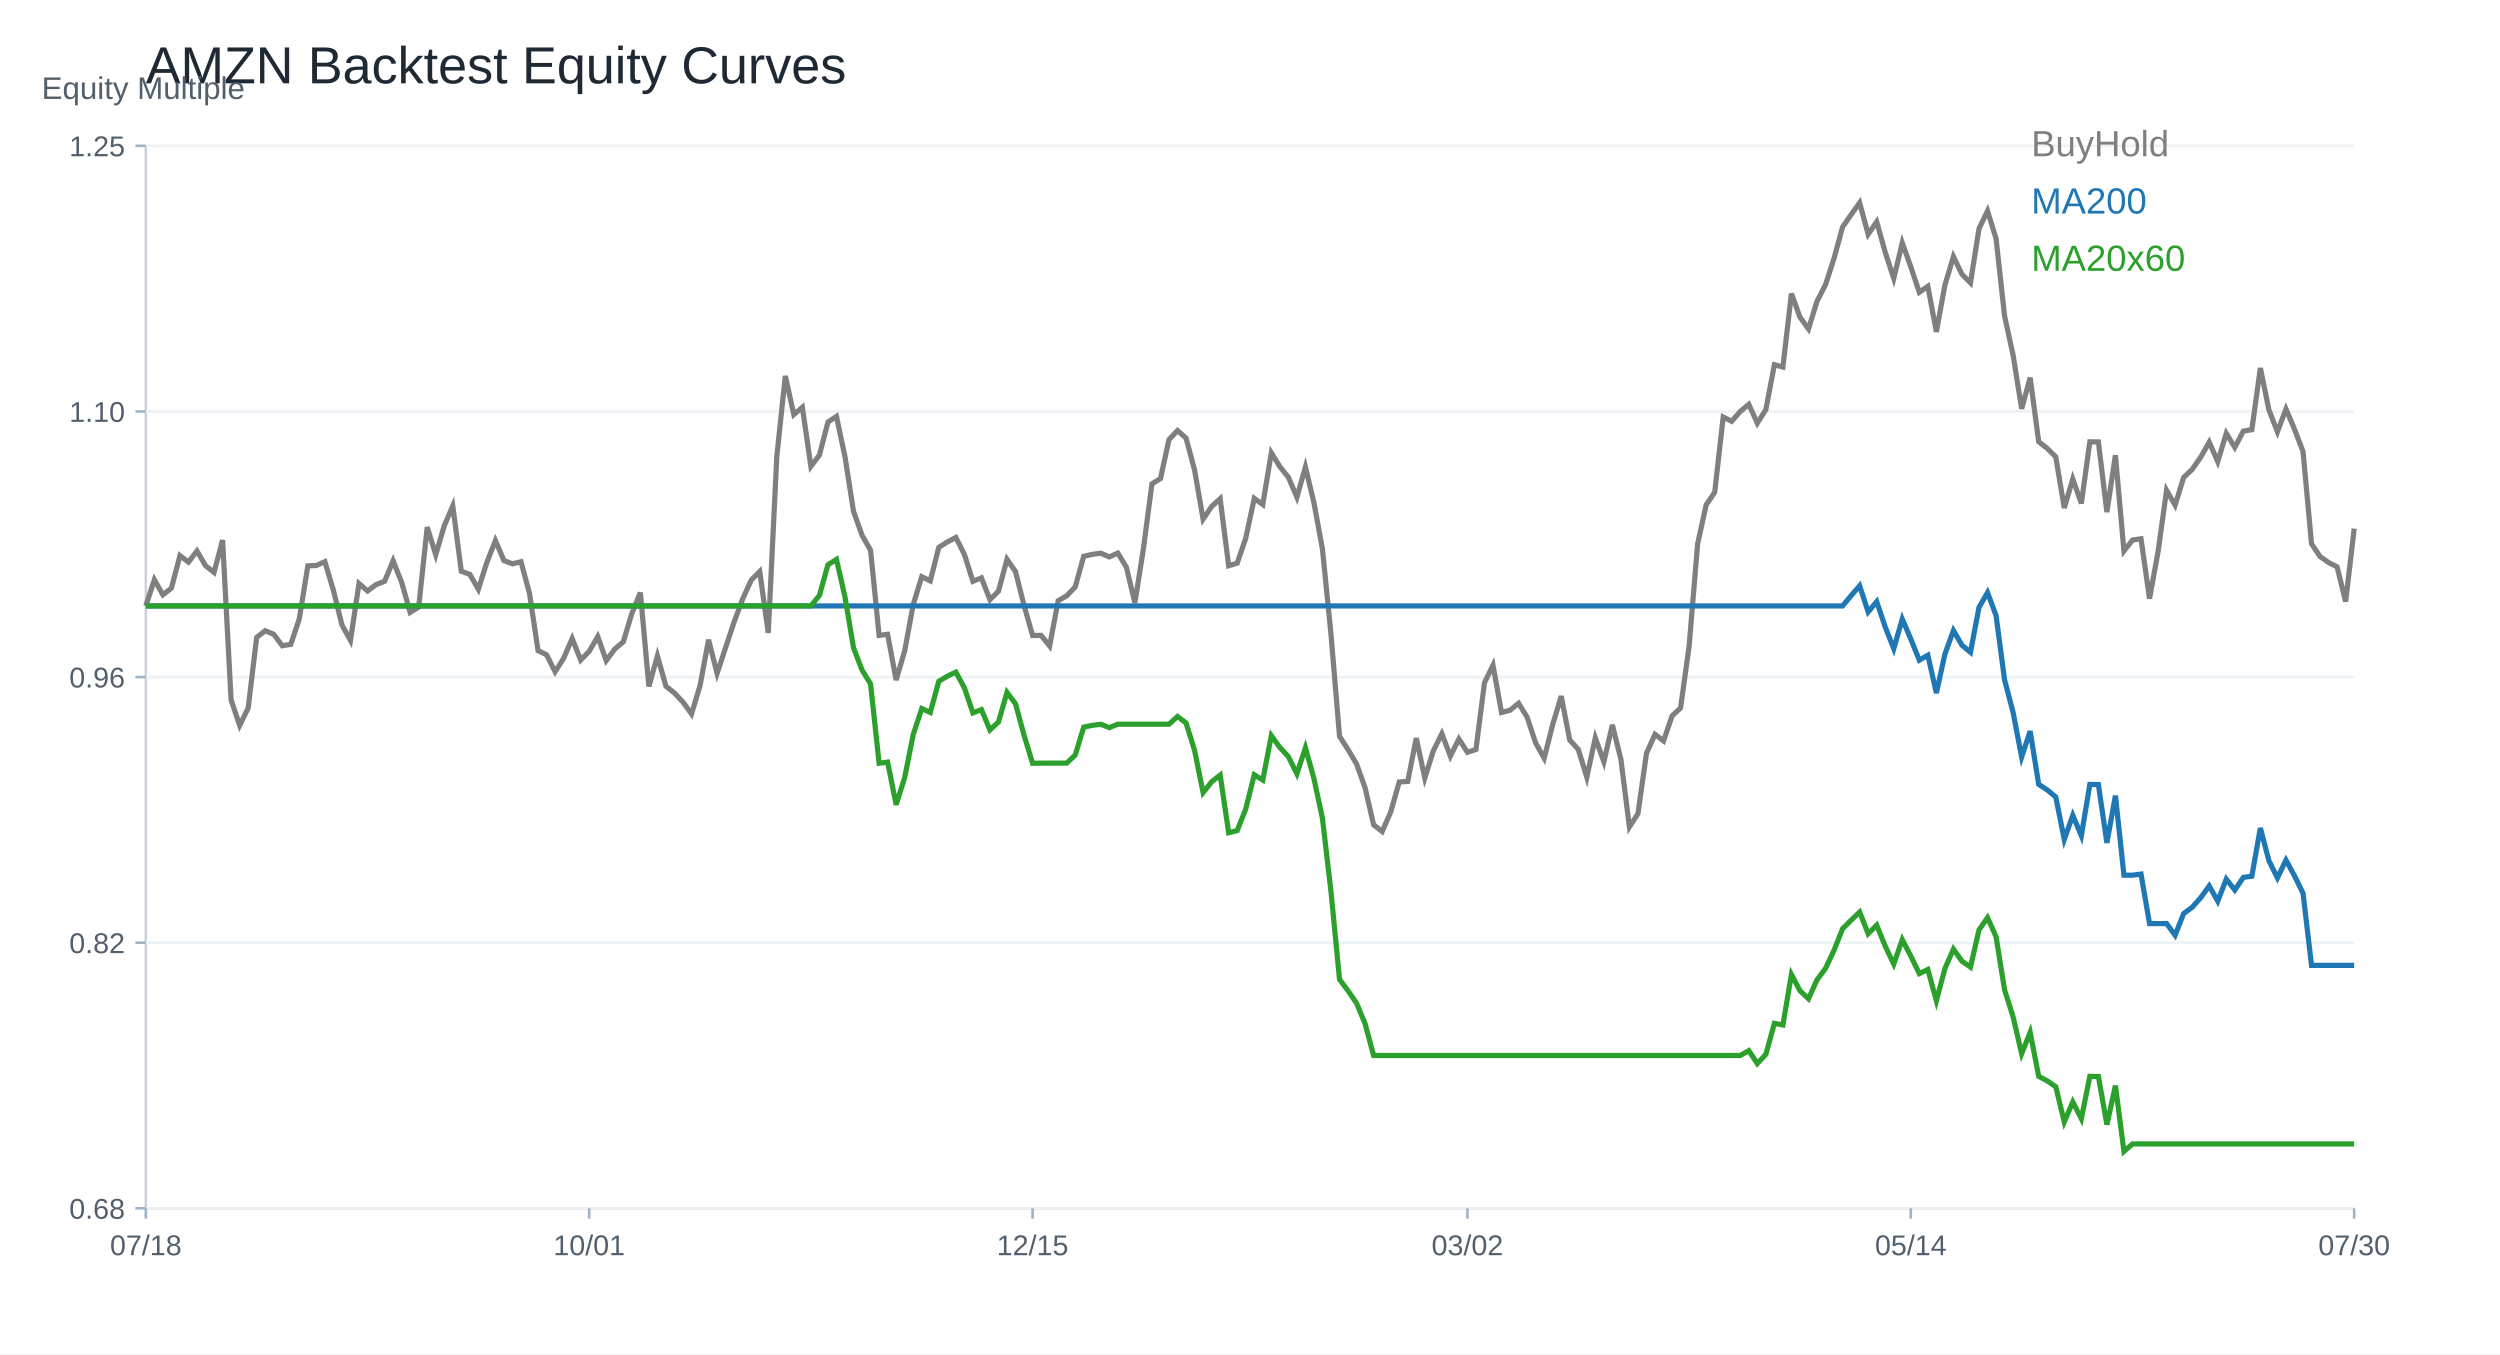
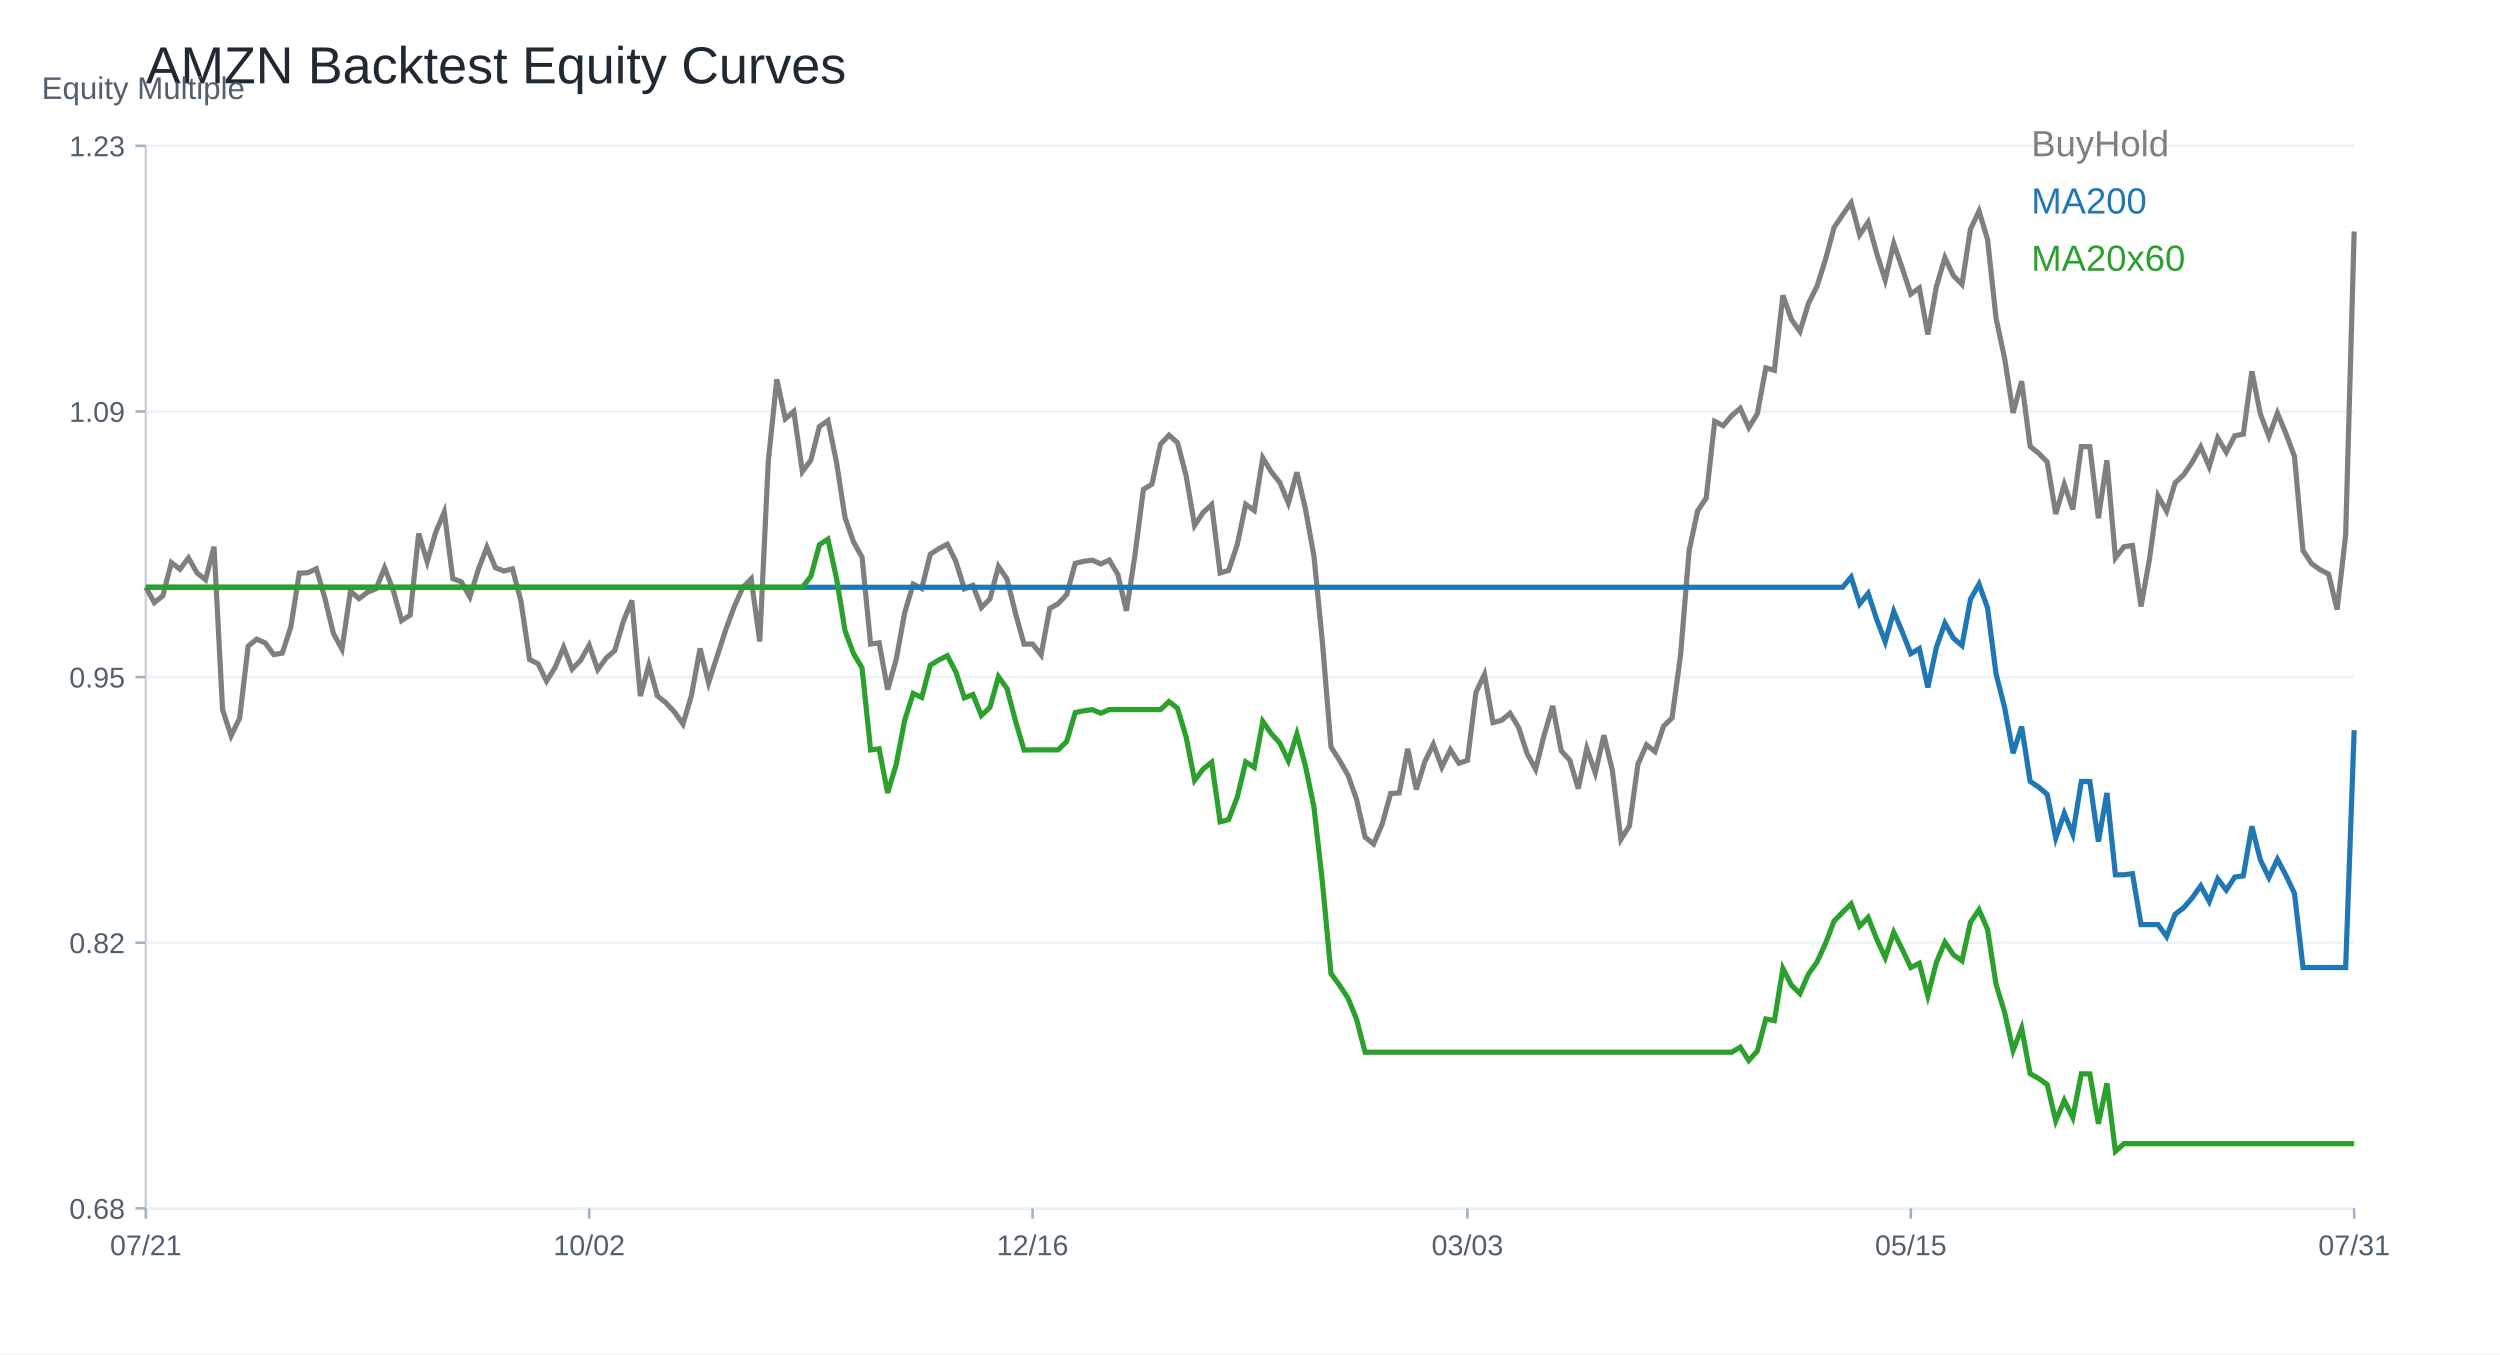
<svg xmlns="http://www.w3.org/2000/svg" width="960" height="520" viewBox="0 0 960 520">
  <rect width="100%" height="100%" fill="white" />
  <text x="56.00" y="32.00" font-size="20" font-family="Arial" fill="#1f2933" text-anchor="start">AMZN Backtest Equity Curves</text>
  <line x1="56" y1="464" x2="904" y2="464" stroke="#cbd2d9" />
  <line x1="56" y1="56" x2="56" y2="464" stroke="#cbd2d9" />
  <text x="16.00" y="38.00" font-size="12" font-family="Arial" fill="#52606d" text-anchor="start">Equity Multiple</text>
  <line x1="56" y1="464.00" x2="904" y2="464.00" stroke="#edf2f7" />
  <line x1="52" y1="464.00" x2="56" y2="464.00" stroke="#9fb3c8" />
  <text x="48.00" y="468.00" font-size="11" font-family="Arial" fill="#52606d" text-anchor="end">0.68</text>
  <line x1="56" y1="362.00" x2="904" y2="362.00" stroke="#edf2f7" />
  <line x1="52" y1="362.00" x2="56" y2="362.00" stroke="#9fb3c8" />
  <text x="48.00" y="366.00" font-size="11" font-family="Arial" fill="#52606d" text-anchor="end">0.82</text>
  <line x1="56" y1="260.00" x2="904" y2="260.00" stroke="#edf2f7" />
  <line x1="52" y1="260.00" x2="56" y2="260.00" stroke="#9fb3c8" />
-   <text x="48.00" y="264.00" font-size="11" font-family="Arial" fill="#52606d" text-anchor="end">0.96</text>
+   <text x="48.00" y="264.00" font-size="11" font-family="Arial" fill="#52606d" text-anchor="end">0.95</text>
  <line x1="56" y1="158.00" x2="904" y2="158.00" stroke="#edf2f7" />
  <line x1="52" y1="158.00" x2="56" y2="158.00" stroke="#9fb3c8" />
-   <text x="48.00" y="162.00" font-size="11" font-family="Arial" fill="#52606d" text-anchor="end">1.10</text>
+   <text x="48.00" y="162.00" font-size="11" font-family="Arial" fill="#52606d" text-anchor="end">1.09</text>
  <line x1="56" y1="56.00" x2="904" y2="56.00" stroke="#edf2f7" />
  <line x1="52" y1="56.00" x2="56" y2="56.00" stroke="#9fb3c8" />
-   <text x="48.00" y="60.00" font-size="11" font-family="Arial" fill="#52606d" text-anchor="end">1.25</text>
+   <text x="48.00" y="60.00" font-size="11" font-family="Arial" fill="#52606d" text-anchor="end">1.23</text>
  <line x1="56.00" y1="464" x2="56.00" y2="468" stroke="#9fb3c8" />
-   <text x="56.00" y="482.00" font-size="11" font-family="Arial" fill="#52606d" text-anchor="middle">07/18</text>
+   <text x="56.00" y="482.00" font-size="11" font-family="Arial" fill="#52606d" text-anchor="middle">07/21</text>
  <line x1="226.25" y1="464" x2="226.25" y2="468" stroke="#9fb3c8" />
-   <text x="226.25" y="482.00" font-size="11" font-family="Arial" fill="#52606d" text-anchor="middle">10/01</text>
+   <text x="226.25" y="482.00" font-size="11" font-family="Arial" fill="#52606d" text-anchor="middle">10/02</text>
  <line x1="396.51" y1="464" x2="396.51" y2="468" stroke="#9fb3c8" />
-   <text x="396.51" y="482.00" font-size="11" font-family="Arial" fill="#52606d" text-anchor="middle">12/15</text>
+   <text x="396.51" y="482.00" font-size="11" font-family="Arial" fill="#52606d" text-anchor="middle">12/16</text>
  <line x1="563.49" y1="464" x2="563.49" y2="468" stroke="#9fb3c8" />
-   <text x="563.49" y="482.00" font-size="11" font-family="Arial" fill="#52606d" text-anchor="middle">03/02</text>
+   <text x="563.49" y="482.00" font-size="11" font-family="Arial" fill="#52606d" text-anchor="middle">03/03</text>
  <line x1="733.75" y1="464" x2="733.75" y2="468" stroke="#9fb3c8" />
-   <text x="733.75" y="482.00" font-size="11" font-family="Arial" fill="#52606d" text-anchor="middle">05/14</text>
+   <text x="733.75" y="482.00" font-size="11" font-family="Arial" fill="#52606d" text-anchor="middle">05/15</text>
  <line x1="904.00" y1="464" x2="904.00" y2="468" stroke="#9fb3c8" />
-   <text x="904.00" y="482.00" font-size="11" font-family="Arial" fill="#52606d" text-anchor="middle">07/30</text>
-   <polyline fill="none" stroke="#7f7f7f" stroke-width="2" points="56.00,232.67 59.27,222.63 62.55,228.42 65.82,225.83 69.10,213.34 72.37,215.85 75.64,211.57 78.92,217.21 82.19,219.81 85.47,207.39 88.74,268.73 92.02,278.55 95.29,271.90 98.56,244.77 101.84,242.18 105.11,243.57 108.39,247.97 111.66,247.44 114.93,237.64 118.21,217.30 121.48,217.14 124.76,215.69 128.03,226.71 131.31,240.02 134.58,245.91 137.85,224.08 141.13,226.93 144.40,224.50 147.68,223.20 150.95,215.34 154.22,223.58 157.50,235.17 160.77,233.11 164.05,202.41 167.32,213.03 170.59,201.90 173.87,194.30 177.14,219.36 180.42,220.57 183.69,226.27 186.97,215.88 190.24,207.58 193.51,215.27 196.79,216.51 200.06,215.72 203.34,227.92 206.61,249.84 209.88,251.43 213.16,257.95 216.43,252.79 219.71,245.22 222.98,253.46 226.25,250.10 229.53,244.46 232.80,253.65 236.08,249.24 239.35,246.45 242.63,235.55 245.90,227.57 249.17,263.59 252.45,251.87 255.72,263.53 259.00,266.13 262.27,269.61 265.54,274.15 268.82,263.25 272.09,245.66 275.37,258.59 278.64,248.64 281.92,238.75 285.19,230.01 288.46,222.78 291.74,219.46 295.01,243.03 298.29,175.35 301.56,144.36 304.83,159.19 308.11,156.40 311.38,179.09 314.66,174.75 317.93,162.11 321.20,159.89 324.48,175.42 327.75,196.39 331.03,205.55 334.30,211.31 337.58,244.01 340.85,243.57 344.12,261.15 347.40,249.91 350.67,232.19 353.95,221.45 357.22,223.07 360.49,210.21 363.77,208.11 367.04,206.40 370.32,212.87 373.59,223.23 376.86,221.90 380.14,230.26 383.41,227.00 386.69,214.77 389.96,219.52 393.24,232.48 396.51,244.04 399.78,243.98 403.06,248.07 406.33,230.67 409.61,228.80 412.88,225.38 416.15,213.63 419.43,212.87 422.70,212.42 425.98,213.85 429.25,212.39 432.53,217.81 435.80,231.50 439.07,210.71 442.35,185.78 445.62,183.78 448.90,168.79 452.17,165.34 455.44,168.22 458.72,180.48 461.99,199.34 465.27,194.49 468.54,191.51 471.81,217.24 475.09,216.26 478.36,206.66 481.64,191.38 484.91,193.73 488.19,173.89 491.46,179.19 494.73,183.24 498.01,190.94 501.28,179.34 504.56,193.10 507.83,210.93 511.10,243.57 514.38,282.76 517.65,287.83 520.93,293.41 524.20,302.54 527.47,316.73 530.75,319.30 534.02,311.82 537.30,300.29 540.57,300.06 543.85,283.43 547.12,298.76 550.39,288.34 553.67,281.75 556.94,290.37 560.22,283.78 563.49,288.88 566.76,287.80 570.04,262.17 573.31,255.45 576.59,273.61 579.86,272.72 583.14,270.06 586.41,275.38 589.68,285.27 592.96,291.16 596.23,278.26 599.51,267.30 602.78,284.19 606.05,287.71 609.33,298.45 612.60,283.33 615.88,292.52 619.15,278.36 622.42,291.57 625.70,317.55 628.97,312.45 632.25,289.26 635.52,281.97 638.80,284.51 642.07,274.94 645.34,271.83 648.62,248.13 651.89,208.84 655.17,193.86 658.44,189.07 661.71,160.14 664.99,161.79 668.26,157.99 671.54,155.26 674.81,162.49 678.08,157.32 681.36,140.05 684.63,140.94 687.91,112.71 691.18,121.80 694.46,126.30 697.73,115.72 701.00,109.32 704.28,99.18 707.55,87.17 710.83,82.42 714.10,77.86 717.37,89.96 720.65,85.18 723.92,96.87 727.20,106.91 730.47,93.26 733.75,102.48 737.02,112.24 740.29,109.95 743.57,127.44 746.84,109.48 750.12,98.55 753.39,105.33 756.66,108.59 759.94,87.81 763.21,80.99 766.49,91.64 769.76,121.36 773.03,136.38 776.31,156.97 779.58,145.03 782.86,169.62 786.13,172.18 789.41,175.45 792.68,195.06 795.95,183.94 799.23,193.32 802.50,169.65 805.78,169.71 809.05,196.64 812.32,174.81 815.60,211.57 818.87,207.39 822.15,206.88 825.42,229.88 828.69,211.88 831.97,188.28 835.24,193.98 838.52,183.34 841.79,180.26 845.07,175.54 848.34,169.78 851.61,177.25 854.89,166.42 858.16,171.80 861.44,165.56 864.71,164.99 867.98,141.32 871.26,157.39 874.53,165.81 877.81,157.07 881.08,164.80 884.36,173.36 887.63,208.81 890.90,213.72 894.18,216.00 897.45,217.68 900.73,231.02 904.00,202.98" />
+   <text x="904.00" y="482.00" font-size="11" font-family="Arial" fill="#52606d" text-anchor="middle">07/31</text>
+   <polyline fill="none" stroke="#7f7f7f" stroke-width="2" points="56.00,225.51 59.27,231.42 62.55,228.77 65.82,216.04 69.10,218.59 72.37,214.23 75.64,219.98 78.92,222.63 82.19,209.96 85.47,272.53 88.74,282.54 92.02,275.76 95.29,248.10 98.56,245.45 101.84,246.87 105.11,251.36 108.39,250.81 111.66,240.82 114.93,220.08 118.21,219.92 121.48,218.43 124.76,229.68 128.03,243.25 131.31,249.26 134.58,226.99 137.85,229.90 141.13,227.41 144.40,226.09 147.68,218.07 150.95,226.48 154.22,238.30 157.50,236.20 160.77,204.89 164.05,215.71 167.32,204.37 170.59,196.62 173.87,222.18 177.14,223.41 180.42,229.22 183.69,218.62 186.97,210.16 190.24,218.01 193.51,219.27 196.79,218.46 200.06,230.90 203.34,253.27 206.61,254.88 209.88,261.54 213.16,256.27 216.43,248.55 219.71,256.95 222.98,253.52 226.25,247.77 229.53,257.14 232.80,252.65 236.08,249.81 239.35,238.69 242.63,230.55 245.90,267.29 249.17,255.33 252.45,267.23 255.72,269.88 259.00,273.43 262.27,278.05 265.54,266.94 268.82,249.00 272.09,262.18 275.37,252.04 278.64,241.96 281.92,233.04 285.19,225.67 288.46,222.27 291.74,246.32 295.01,177.29 298.29,145.69 301.56,160.81 304.83,157.97 308.11,181.11 311.38,176.68 314.66,163.78 317.93,161.52 321.20,177.36 324.48,198.75 327.75,208.09 331.03,213.97 334.30,247.32 337.58,246.87 340.85,264.80 344.12,253.33 347.40,235.27 350.67,224.31 353.95,225.96 357.22,212.84 360.49,210.71 363.77,208.96 367.04,215.55 370.32,226.12 373.59,224.76 376.86,233.29 380.14,229.97 383.41,217.49 386.69,222.34 389.96,235.56 393.24,247.35 396.51,247.29 399.78,251.46 403.06,233.71 406.33,231.81 409.61,228.32 412.88,216.33 416.15,215.55 419.43,215.10 422.70,216.56 425.98,215.07 429.25,220.59 432.53,234.55 435.80,213.36 439.07,187.92 442.35,185.89 445.62,170.60 448.90,167.08 452.17,170.02 455.44,182.53 458.72,201.75 461.99,196.81 465.27,193.77 468.54,220.01 471.81,219.01 475.09,209.22 478.36,193.64 481.64,196.03 484.91,175.81 488.19,181.20 491.46,185.34 494.73,193.19 498.01,181.36 501.28,195.39 504.56,213.58 507.83,246.87 511.10,286.84 514.38,292.01 517.65,297.70 520.93,307.01 524.20,321.48 527.47,324.10 530.75,316.47 534.02,304.71 537.30,304.49 540.57,287.52 543.85,303.16 547.12,292.53 550.39,285.81 553.67,294.60 556.94,287.88 560.22,293.08 563.49,291.98 566.76,265.84 570.04,258.99 573.31,277.50 576.59,276.60 579.86,273.88 583.14,279.31 586.41,289.39 589.68,295.40 592.96,282.25 596.23,271.07 599.51,288.30 602.78,291.88 606.05,302.84 609.33,287.42 612.60,296.79 615.88,282.35 619.15,295.83 622.42,322.32 625.70,317.12 628.97,293.47 632.25,286.03 635.52,288.62 638.80,278.86 642.07,275.69 645.34,251.52 648.62,211.45 651.89,196.16 655.17,191.28 658.44,161.78 661.71,163.46 664.99,159.58 668.26,156.80 671.54,164.17 674.81,158.90 678.08,141.29 681.36,142.20 684.63,113.40 687.91,122.68 691.18,127.27 694.46,116.47 697.73,109.95 701.00,99.61 704.28,87.36 707.55,82.51 710.83,77.86 714.10,90.20 717.37,85.32 720.65,97.25 723.92,107.49 727.20,93.56 730.47,102.97 733.75,112.92 737.02,110.59 740.29,128.43 743.57,110.11 746.84,98.96 750.12,105.87 753.39,109.20 756.66,88.00 759.94,81.06 763.21,91.91 766.49,122.23 769.76,137.54 773.03,158.55 776.31,146.37 779.58,171.44 782.86,174.06 786.13,177.39 789.41,197.39 792.68,186.05 795.95,195.61 799.23,171.48 802.50,171.54 805.78,199.01 809.05,176.74 812.32,214.23 815.60,209.96 818.87,209.45 822.15,232.91 825.42,214.55 828.69,190.48 831.97,196.29 835.24,185.44 838.52,182.30 841.79,177.49 845.07,171.60 848.34,179.23 851.61,168.18 854.89,173.67 858.16,167.31 861.44,166.72 864.71,142.58 867.98,158.97 871.26,167.56 874.53,158.65 877.81,166.53 881.08,175.26 884.36,211.42 887.63,216.43 890.90,218.75 894.18,220.47 897.45,234.07 900.73,205.47 904.00,88.88" />
  <text x="780.00" y="60.00" font-size="14" font-family="Arial" fill="#7f7f7f" text-anchor="start">BuyHold</text>
-   <polyline fill="none" stroke="#1f77b4" stroke-width="2" points="56.00,232.67 59.27,232.67 62.55,232.67 65.82,232.67 69.10,232.67 72.37,232.67 75.64,232.67 78.92,232.67 82.19,232.67 85.47,232.67 88.74,232.67 92.02,232.67 95.29,232.67 98.56,232.67 101.84,232.67 105.11,232.67 108.39,232.67 111.66,232.67 114.93,232.67 118.21,232.67 121.48,232.67 124.76,232.67 128.03,232.67 131.31,232.67 134.58,232.67 137.85,232.67 141.13,232.67 144.40,232.67 147.68,232.67 150.95,232.67 154.22,232.67 157.50,232.67 160.77,232.67 164.05,232.67 167.32,232.67 170.59,232.67 173.87,232.67 177.14,232.67 180.42,232.67 183.69,232.67 186.97,232.67 190.24,232.67 193.51,232.67 196.79,232.67 200.06,232.67 203.34,232.67 206.61,232.67 209.88,232.67 213.16,232.67 216.43,232.67 219.71,232.67 222.98,232.67 226.25,232.67 229.53,232.67 232.80,232.67 236.08,232.67 239.35,232.67 242.63,232.67 245.90,232.67 249.17,232.67 252.45,232.67 255.72,232.67 259.00,232.67 262.27,232.67 265.54,232.67 268.82,232.67 272.09,232.67 275.37,232.67 278.64,232.67 281.92,232.67 285.19,232.67 288.46,232.67 291.74,232.67 295.01,232.67 298.29,232.67 301.56,232.67 304.83,232.67 308.11,232.67 311.38,232.67 314.66,232.67 317.93,232.67 321.20,232.67 324.48,232.67 327.75,232.67 331.03,232.67 334.30,232.67 337.58,232.67 340.85,232.67 344.12,232.67 347.40,232.67 350.67,232.67 353.95,232.67 357.22,232.67 360.49,232.67 363.77,232.67 367.04,232.67 370.32,232.67 373.59,232.67 376.86,232.67 380.14,232.67 383.41,232.67 386.69,232.67 389.96,232.67 393.24,232.67 396.51,232.67 399.78,232.67 403.06,232.67 406.33,232.67 409.61,232.67 412.88,232.67 416.15,232.67 419.43,232.67 422.70,232.67 425.98,232.67 429.25,232.67 432.53,232.67 435.80,232.67 439.07,232.67 442.35,232.67 445.62,232.67 448.90,232.67 452.17,232.67 455.44,232.67 458.72,232.67 461.99,232.67 465.27,232.67 468.54,232.67 471.81,232.67 475.09,232.67 478.36,232.67 481.64,232.67 484.91,232.67 488.19,232.67 491.46,232.67 494.73,232.67 498.01,232.67 501.28,232.67 504.56,232.67 507.83,232.67 511.10,232.67 514.38,232.67 517.65,232.67 520.93,232.67 524.20,232.67 527.47,232.67 530.75,232.67 534.02,232.67 537.30,232.67 540.57,232.67 543.85,232.67 547.12,232.67 550.39,232.67 553.67,232.67 556.94,232.67 560.22,232.67 563.49,232.67 566.76,232.67 570.04,232.67 573.31,232.67 576.59,232.67 579.86,232.67 583.14,232.67 586.41,232.67 589.68,232.67 592.96,232.67 596.23,232.67 599.51,232.67 602.78,232.67 606.05,232.67 609.33,232.67 612.60,232.67 615.88,232.67 619.15,232.67 622.42,232.67 625.70,232.67 628.97,232.67 632.25,232.67 635.52,232.67 638.80,232.67 642.07,232.67 645.34,232.67 648.62,232.67 651.89,232.67 655.17,232.67 658.44,232.67 661.71,232.67 664.99,232.67 668.26,232.67 671.54,232.67 674.81,232.67 678.08,232.67 681.36,232.67 684.63,232.67 687.91,232.67 691.18,232.67 694.46,232.67 697.73,232.67 701.00,232.67 704.28,232.67 707.55,232.67 710.83,228.72 714.10,224.93 717.37,234.99 720.65,231.01 723.92,240.73 727.20,249.08 730.47,237.73 733.75,245.39 737.02,253.50 740.29,251.61 743.57,266.14 746.84,251.21 750.12,242.12 753.39,247.76 756.66,250.47 759.94,233.20 763.21,227.53 766.49,236.38 769.76,261.09 773.03,273.57 776.31,290.69 779.58,280.76 782.86,301.20 786.13,303.33 789.41,306.04 792.68,322.35 795.95,313.10 799.23,320.90 802.50,301.22 805.78,301.28 809.05,323.66 812.32,305.52 815.60,336.07 818.87,336.07 822.15,335.65 825.42,354.66 828.69,354.66 831.97,354.66 835.24,359.12 838.52,350.80 841.79,348.40 845.07,344.71 848.34,340.20 851.61,346.05 854.89,337.58 858.16,341.79 861.44,336.91 864.71,336.47 867.98,317.97 871.26,330.52 874.53,337.11 877.81,330.28 881.08,336.32 884.36,343.00 887.63,370.70 890.90,370.70 894.18,370.70 897.45,370.70 900.73,370.70 904.00,370.70" />
+   <polyline fill="none" stroke="#1f77b4" stroke-width="2" points="56.00,225.51 59.27,225.51 62.55,225.51 65.82,225.51 69.10,225.51 72.37,225.51 75.64,225.51 78.92,225.51 82.19,225.51 85.47,225.51 88.74,225.51 92.02,225.51 95.29,225.51 98.56,225.51 101.84,225.51 105.11,225.51 108.39,225.51 111.66,225.51 114.93,225.51 118.21,225.51 121.48,225.51 124.76,225.51 128.03,225.51 131.31,225.51 134.58,225.51 137.85,225.51 141.13,225.51 144.40,225.51 147.68,225.51 150.95,225.51 154.22,225.51 157.50,225.51 160.77,225.51 164.05,225.51 167.32,225.51 170.59,225.51 173.87,225.51 177.14,225.51 180.42,225.51 183.69,225.51 186.97,225.51 190.24,225.51 193.51,225.51 196.79,225.51 200.06,225.51 203.34,225.51 206.61,225.51 209.88,225.51 213.16,225.51 216.43,225.51 219.71,225.51 222.98,225.51 226.25,225.51 229.53,225.51 232.80,225.51 236.08,225.51 239.35,225.51 242.63,225.51 245.90,225.51 249.17,225.51 252.45,225.51 255.72,225.51 259.00,225.51 262.27,225.51 265.54,225.51 268.82,225.51 272.09,225.51 275.37,225.51 278.64,225.51 281.92,225.51 285.19,225.51 288.46,225.51 291.74,225.51 295.01,225.51 298.29,225.51 301.56,225.51 304.83,225.51 308.11,225.51 311.38,225.51 314.66,225.51 317.93,225.51 321.20,225.51 324.48,225.51 327.75,225.51 331.03,225.51 334.30,225.51 337.58,225.51 340.85,225.51 344.12,225.51 347.40,225.51 350.67,225.51 353.95,225.51 357.22,225.51 360.49,225.51 363.77,225.51 367.04,225.51 370.32,225.51 373.59,225.51 376.86,225.51 380.14,225.51 383.41,225.51 386.69,225.51 389.96,225.51 393.24,225.51 396.51,225.51 399.78,225.51 403.06,225.51 406.33,225.51 409.61,225.51 412.88,225.51 416.15,225.51 419.43,225.51 422.70,225.51 425.98,225.51 429.25,225.51 432.53,225.51 435.80,225.51 439.07,225.51 442.35,225.51 445.62,225.51 448.90,225.51 452.17,225.51 455.44,225.51 458.72,225.51 461.99,225.51 465.27,225.51 468.54,225.51 471.81,225.51 475.09,225.51 478.36,225.51 481.64,225.51 484.91,225.51 488.19,225.51 491.46,225.51 494.73,225.51 498.01,225.51 501.28,225.51 504.56,225.51 507.83,225.51 511.10,225.51 514.38,225.51 517.65,225.51 520.93,225.51 524.20,225.51 527.47,225.51 530.75,225.51 534.02,225.51 537.30,225.51 540.57,225.51 543.85,225.51 547.12,225.51 550.39,225.51 553.67,225.51 556.94,225.51 560.22,225.51 563.49,225.51 566.76,225.51 570.04,225.51 573.31,225.51 576.59,225.51 579.86,225.51 583.14,225.51 586.41,225.51 589.68,225.51 592.96,225.51 596.23,225.51 599.51,225.51 602.78,225.51 606.05,225.51 609.33,225.51 612.60,225.51 615.88,225.51 619.15,225.51 622.42,225.51 625.70,225.51 628.97,225.51 632.25,225.51 635.52,225.51 638.80,225.51 642.07,225.51 645.34,225.51 648.62,225.51 651.89,225.51 655.17,225.51 658.44,225.51 661.71,225.51 664.99,225.51 668.26,225.51 671.54,225.51 674.81,225.51 678.08,225.51 681.36,225.51 684.63,225.51 687.91,225.51 691.18,225.51 694.46,225.51 697.73,225.51 701.00,225.51 704.28,225.51 707.55,225.51 710.83,221.61 714.10,231.95 717.37,227.86 720.65,237.86 723.92,246.45 727.20,234.77 730.47,242.65 733.75,251.00 737.02,249.05 740.29,264.00 743.57,248.64 746.84,239.29 750.12,245.09 753.39,247.88 756.66,230.11 759.94,224.29 763.21,233.39 766.49,258.80 769.76,271.64 773.03,289.24 776.31,279.03 779.58,300.05 782.86,302.25 786.13,305.04 789.41,321.80 792.68,312.30 795.95,320.31 799.23,300.08 802.50,300.13 805.78,323.16 809.05,304.50 812.32,335.92 815.60,335.92 818.87,335.49 822.15,355.04 825.42,355.04 828.69,355.04 831.97,359.62 835.24,351.07 838.52,348.60 841.79,344.81 845.07,340.17 848.34,346.18 851.61,337.47 854.89,341.80 858.16,336.78 861.44,336.33 864.71,317.31 867.98,330.22 871.26,336.99 874.53,329.96 877.81,336.17 881.08,343.05 884.36,371.54 887.63,371.54 890.90,371.54 894.18,371.54 897.45,371.54 900.73,371.54 904.00,280.39" />
  <text x="780.00" y="82.00" font-size="14" font-family="Arial" fill="#1f77b4" text-anchor="start">MA200</text>
-   <polyline fill="none" stroke="#2ca02c" stroke-width="2" points="56.00,232.67 59.27,232.67 62.55,232.67 65.82,232.67 69.10,232.67 72.37,232.67 75.64,232.67 78.92,232.67 82.19,232.67 85.47,232.67 88.74,232.67 92.02,232.67 95.29,232.67 98.56,232.67 101.84,232.67 105.11,232.67 108.39,232.67 111.66,232.67 114.93,232.67 118.21,232.67 121.48,232.67 124.76,232.67 128.03,232.67 131.31,232.67 134.58,232.67 137.85,232.67 141.13,232.67 144.40,232.67 147.68,232.67 150.95,232.67 154.22,232.67 157.50,232.67 160.77,232.67 164.05,232.67 167.32,232.67 170.59,232.67 173.87,232.67 177.14,232.67 180.42,232.67 183.69,232.67 186.97,232.67 190.24,232.67 193.51,232.67 196.79,232.67 200.06,232.67 203.34,232.67 206.61,232.67 209.88,232.67 213.16,232.67 216.43,232.67 219.71,232.67 222.98,232.67 226.25,232.67 229.53,232.67 232.80,232.67 236.08,232.67 239.35,232.67 242.63,232.67 245.90,232.67 249.17,232.67 252.45,232.67 255.72,232.67 259.00,232.67 262.27,232.67 265.54,232.67 268.82,232.67 272.09,232.67 275.37,232.67 278.64,232.67 281.92,232.67 285.19,232.67 288.46,232.67 291.74,232.67 295.01,232.67 298.29,232.67 301.56,232.67 304.83,232.67 308.11,232.67 311.38,232.67 314.66,228.63 317.93,216.87 321.20,214.80 324.48,229.25 327.75,248.77 331.03,257.29 334.30,262.65 337.58,293.08 340.85,292.66 344.12,309.02 347.40,298.56 350.67,282.08 353.95,272.09 357.22,273.59 360.49,261.62 363.77,259.67 367.04,258.08 370.32,264.10 373.59,273.74 376.86,272.50 380.14,280.28 383.41,277.24 386.69,265.86 389.96,270.29 393.24,282.34 396.51,293.10 399.78,293.05 403.06,293.05 406.33,293.05 409.61,293.05 412.88,289.93 416.15,279.22 419.43,278.53 422.70,278.13 425.98,279.42 429.25,278.10 432.53,278.10 435.80,278.10 439.07,278.10 442.35,278.10 445.62,278.10 448.90,278.10 452.17,275.13 455.44,277.61 458.72,288.15 461.99,304.36 465.27,300.19 468.54,297.63 471.81,319.76 475.09,318.91 478.36,310.66 481.64,297.52 484.91,299.54 488.19,282.48 491.46,287.03 494.73,290.52 498.01,297.14 501.28,287.17 504.56,299.00 507.83,314.34 511.10,342.40 514.38,376.10 517.65,380.46 520.93,385.26 524.20,393.11 527.47,405.31 530.75,405.31 534.02,405.31 537.30,405.31 540.57,405.31 543.85,405.31 547.12,405.31 550.39,405.31 553.67,405.31 556.94,405.31 560.22,405.31 563.49,405.31 566.76,405.31 570.04,405.31 573.31,405.31 576.59,405.31 579.86,405.31 583.14,405.31 586.41,405.31 589.68,405.31 592.96,405.31 596.23,405.31 599.51,405.31 602.78,405.31 606.05,405.31 609.33,405.31 612.60,405.31 615.88,405.31 619.15,405.31 622.42,405.31 625.70,405.31 628.97,405.31 632.25,405.31 635.52,405.31 638.80,405.31 642.07,405.31 645.34,405.31 648.62,405.31 651.89,405.31 655.17,405.31 658.44,405.31 661.71,405.31 664.99,405.31 668.26,405.31 671.54,403.44 674.81,408.41 678.08,404.86 681.36,392.99 684.63,393.59 687.91,374.19 691.18,380.44 694.46,383.53 697.73,376.26 701.00,371.86 704.28,364.89 707.55,356.63 710.83,353.37 714.10,350.23 717.37,358.55 720.65,355.26 723.92,363.30 727.20,370.20 730.47,360.82 733.75,367.15 737.02,373.86 740.29,372.29 743.57,384.32 746.84,371.97 750.12,364.45 753.39,369.11 756.66,371.36 759.94,357.07 763.21,352.39 766.49,359.71 769.76,380.13 773.03,390.46 776.31,404.62 779.58,396.40 782.86,413.31 786.13,415.07 789.41,417.31 792.68,430.80 795.95,423.15 799.23,429.60 802.50,413.33 805.78,413.37 809.05,431.88 812.32,416.88 815.60,442.14 818.87,439.27 822.15,439.27 825.42,439.27 828.69,439.27 831.97,439.27 835.24,439.27 838.52,439.27 841.79,439.27 845.07,439.27 848.34,439.27 851.61,439.27 854.89,439.27 858.16,439.27 861.44,439.27 864.71,439.27 867.98,439.27 871.26,439.27 874.53,439.27 877.81,439.27 881.08,439.27 884.36,439.27 887.63,439.27 890.90,439.27 894.18,439.27 897.45,439.27 900.73,439.27 904.00,439.27" />
+   <polyline fill="none" stroke="#2ca02c" stroke-width="2" points="56.00,225.51 59.27,225.51 62.55,225.51 65.82,225.51 69.10,225.51 72.37,225.51 75.64,225.51 78.92,225.51 82.19,225.51 85.47,225.51 88.74,225.51 92.02,225.51 95.29,225.51 98.56,225.51 101.84,225.51 105.11,225.51 108.39,225.51 111.66,225.51 114.93,225.51 118.21,225.51 121.48,225.51 124.76,225.51 128.03,225.51 131.31,225.51 134.58,225.51 137.85,225.51 141.13,225.51 144.40,225.51 147.68,225.51 150.95,225.51 154.22,225.51 157.50,225.51 160.77,225.51 164.05,225.51 167.32,225.51 170.59,225.51 173.87,225.51 177.14,225.51 180.42,225.51 183.69,225.51 186.97,225.51 190.24,225.51 193.51,225.51 196.79,225.51 200.06,225.51 203.34,225.51 206.61,225.51 209.88,225.51 213.16,225.51 216.43,225.51 219.71,225.51 222.98,225.51 226.25,225.51 229.53,225.51 232.80,225.51 236.08,225.51 239.35,225.51 242.63,225.51 245.90,225.51 249.17,225.51 252.45,225.51 255.72,225.51 259.00,225.51 262.27,225.51 265.54,225.51 268.82,225.51 272.09,225.51 275.37,225.51 278.64,225.51 281.92,225.51 285.19,225.51 288.46,225.51 291.74,225.51 295.01,225.51 298.29,225.51 301.56,225.51 304.83,225.51 308.11,225.51 311.38,221.33 314.66,209.16 317.93,207.03 321.20,221.97 324.48,242.15 327.75,250.96 331.03,256.51 334.30,287.98 337.58,287.55 340.85,304.47 344.12,293.65 347.40,276.61 350.67,266.27 353.95,267.82 357.22,255.45 360.49,253.43 363.77,251.79 367.04,258.01 370.32,267.98 373.59,266.70 376.86,274.75 380.14,271.61 383.41,259.84 386.69,264.41 389.96,276.88 393.24,288.01 396.51,287.95 399.78,287.95 403.06,287.95 406.33,287.95 409.61,284.72 412.88,273.65 416.15,272.93 419.43,272.52 422.70,273.86 425.98,272.49 429.25,272.49 432.53,272.49 435.80,272.49 439.07,272.49 442.35,272.49 445.62,272.49 448.90,269.42 452.17,271.98 455.44,282.88 458.72,299.65 461.99,295.34 465.27,292.69 468.54,315.57 471.81,314.70 475.09,306.16 478.36,292.58 481.64,294.66 484.91,277.02 488.19,281.73 491.46,285.34 494.73,292.18 498.01,281.87 501.28,294.10 504.56,309.96 507.83,338.99 511.10,373.85 514.38,378.35 517.65,383.31 520.93,391.43 524.20,404.05 527.47,404.05 530.75,404.05 534.02,404.05 537.30,404.05 540.57,404.05 543.85,404.05 547.12,404.05 550.39,404.05 553.67,404.05 556.94,404.05 560.22,404.05 563.49,404.05 566.76,404.05 570.04,404.05 573.31,404.05 576.59,404.05 579.86,404.05 583.14,404.05 586.41,404.05 589.68,404.05 592.96,404.05 596.23,404.05 599.51,404.05 602.78,404.05 606.05,404.05 609.33,404.05 612.60,404.05 615.88,404.05 619.15,404.05 622.42,404.05 625.70,404.05 628.97,404.05 632.25,404.05 635.52,404.05 638.80,404.05 642.07,404.05 645.34,404.05 648.62,404.05 651.89,404.05 655.17,404.05 658.44,404.05 661.71,404.05 664.99,404.05 668.26,402.12 671.54,407.25 674.81,403.58 678.08,391.30 681.36,391.93 684.63,371.87 687.91,378.33 691.18,381.53 694.46,374.00 697.73,369.45 701.00,362.25 704.28,353.71 707.55,350.33 710.83,347.09 714.10,355.69 717.37,352.29 720.65,360.60 723.92,367.74 727.20,358.03 730.47,364.59 733.75,371.53 737.02,369.91 740.29,382.34 743.57,369.57 746.84,361.80 750.12,366.62 753.39,368.94 756.66,354.16 759.94,349.32 763.21,356.89 766.49,378.01 769.76,388.69 773.03,403.33 776.31,394.84 779.58,412.32 782.86,414.14 786.13,416.46 789.41,430.41 792.68,422.50 795.95,429.17 799.23,412.34 802.50,412.39 805.78,431.53 809.05,416.01 812.32,442.14 815.60,439.17 818.87,439.17 822.15,439.17 825.42,439.17 828.69,439.17 831.97,439.17 835.24,439.17 838.52,439.17 841.79,439.17 845.07,439.17 848.34,439.17 851.61,439.17 854.89,439.17 858.16,439.17 861.44,439.17 864.71,439.17 867.98,439.17 871.26,439.17 874.53,439.17 877.81,439.17 881.08,439.17 884.36,439.17 887.63,439.17 890.90,439.17 894.18,439.17 897.45,439.17 900.73,439.17 904.00,439.17" />
  <text x="780.00" y="104.00" font-size="14" font-family="Arial" fill="#2ca02c" text-anchor="start">MA20x60</text>
</svg>
